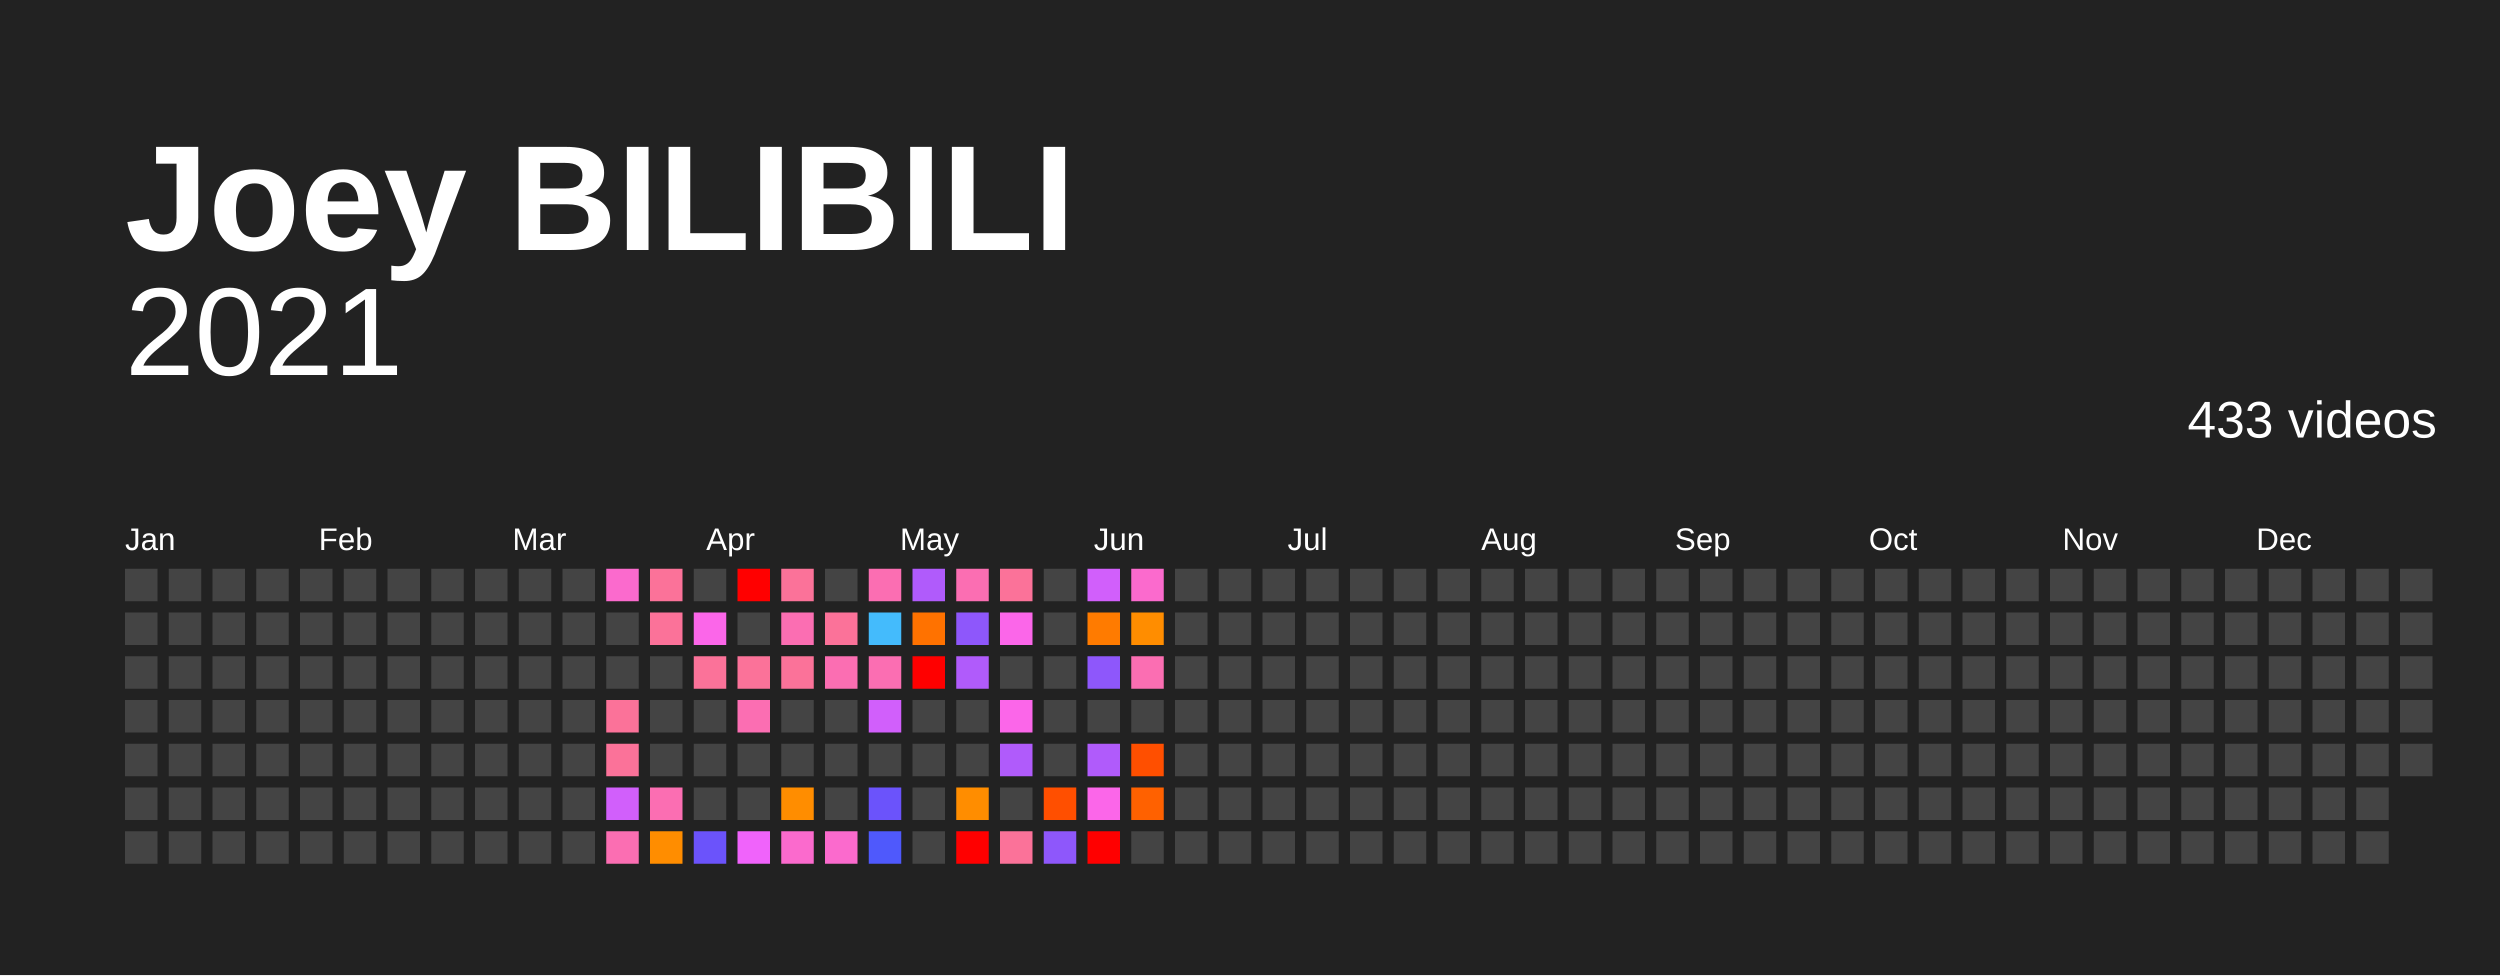
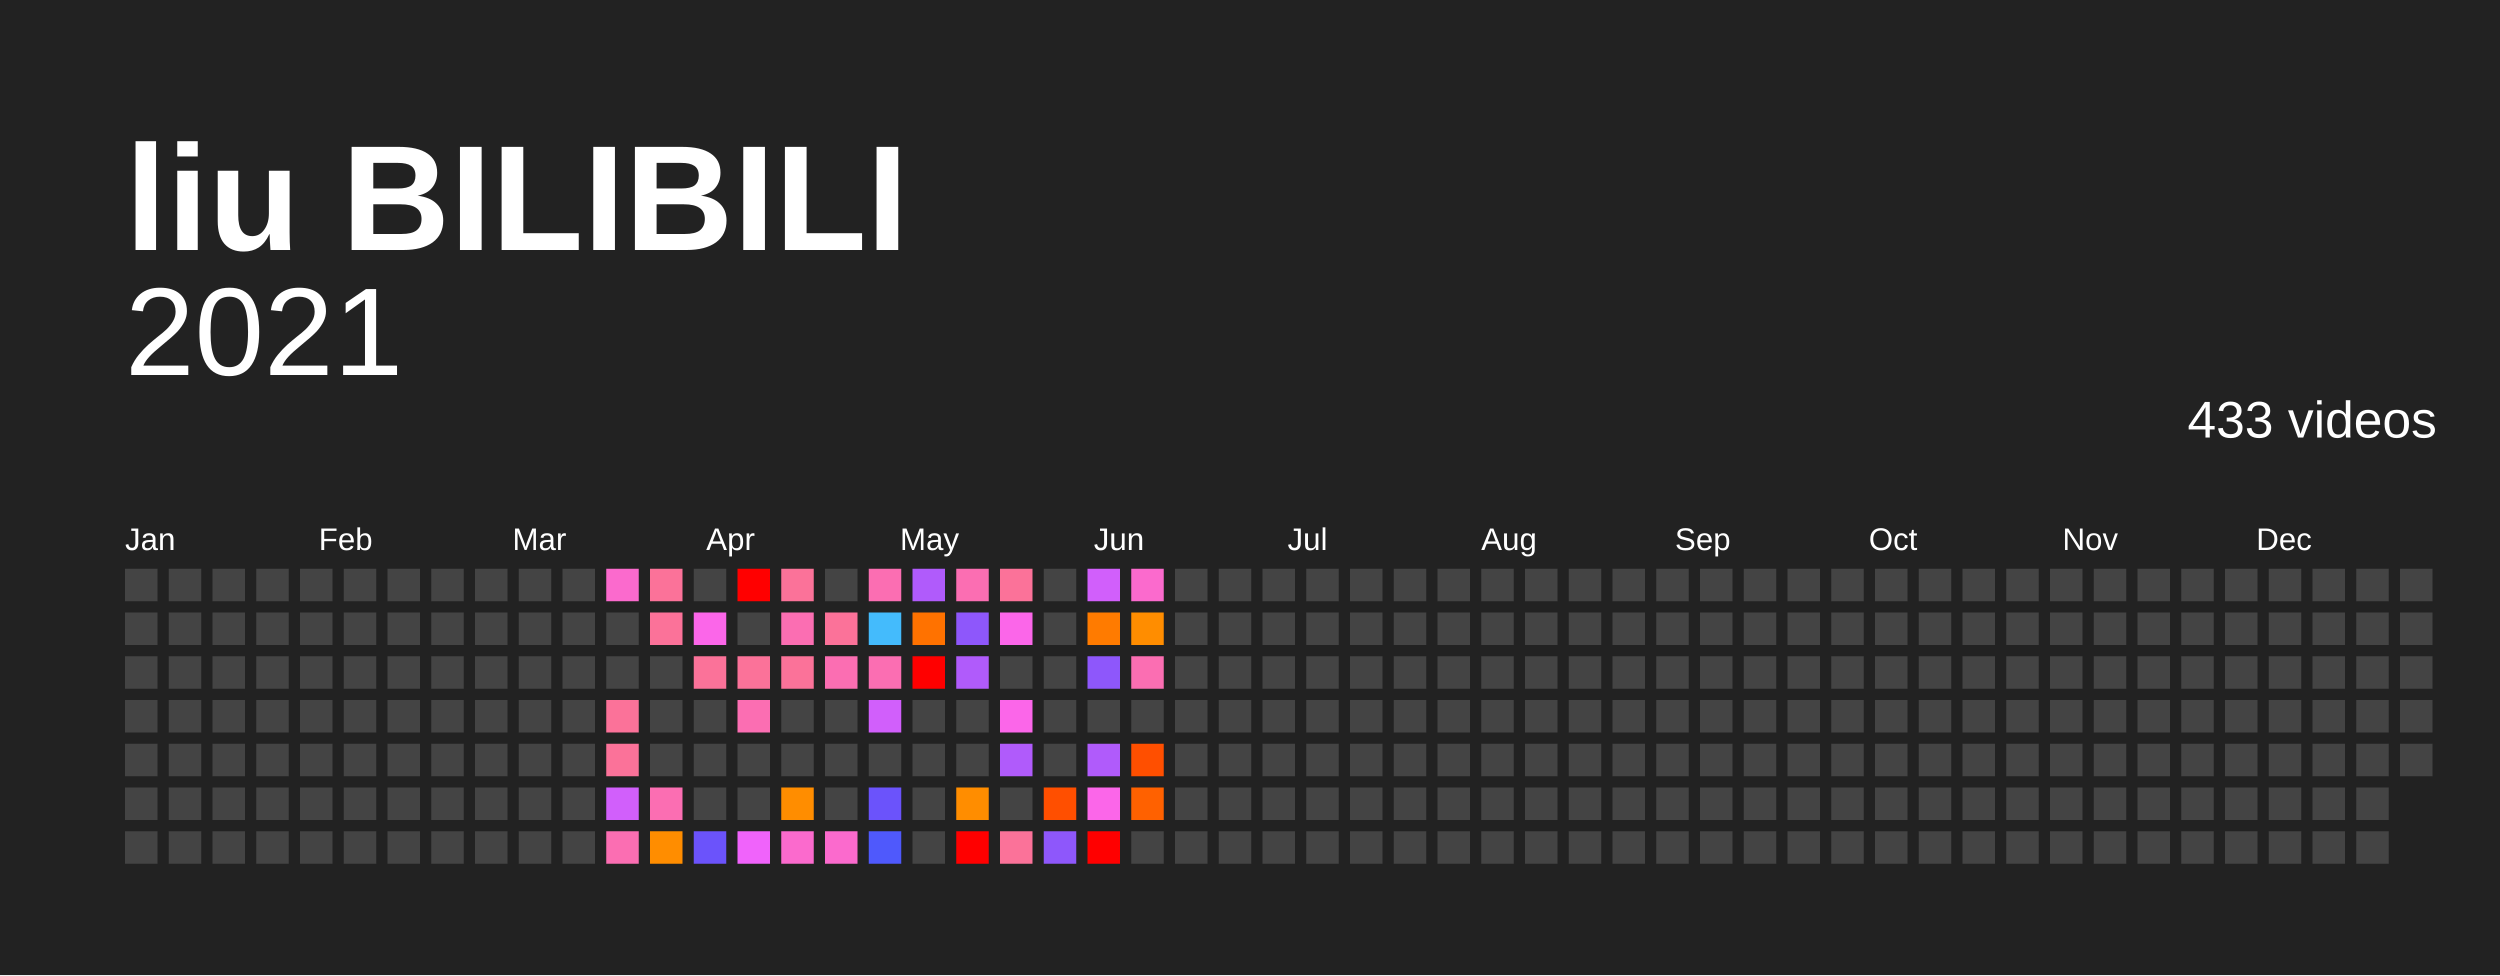
<svg xmlns="http://www.w3.org/2000/svg" baseProfile="full" height="78mm" version="1.1" viewBox="0,0,200,78" width="200mm">
  <defs />
  <rect fill="#222222" height="78" width="200" x="0" y="0" />
-   <text fill="#FFFFFF" style="font-size:12px; font-family:Arial; font-weight:bold;" x="10" y="20">Joey BILIBILI</text>
+   <text fill="#FFFFFF" style="font-size:12px; font-family:Arial; font-weight:bold;" x="10" y="20">liu BILIBILI</text>
  <text alignment-baseline="hanging" fill="#FFFFFF" style="font-size:10.0px; font-family:Arial;" x="10" y="30">2021</text>
  <text alignment-baseline="hanging" fill="#FFFFFF" style="font-size:4.125px; font-family:Arial;" x="175" y="35">433 videos</text>
  <text fill="#FFFFFF" style="font-size:2.5px; font-family:Arial" x="10.0" y="44">Jan</text>
  <text fill="#FFFFFF" style="font-size:2.5px; font-family:Arial" x="25.5" y="44">Feb</text>
  <text fill="#FFFFFF" style="font-size:2.5px; font-family:Arial" x="41.0" y="44">Mar</text>
  <text fill="#FFFFFF" style="font-size:2.5px; font-family:Arial" x="56.5" y="44">Apr</text>
  <text fill="#FFFFFF" style="font-size:2.5px; font-family:Arial" x="72.0" y="44">May</text>
  <text fill="#FFFFFF" style="font-size:2.5px; font-family:Arial" x="87.5" y="44">Jun</text>
  <text fill="#FFFFFF" style="font-size:2.5px; font-family:Arial" x="103.0" y="44">Jul</text>
  <text fill="#FFFFFF" style="font-size:2.5px; font-family:Arial" x="118.5" y="44">Aug</text>
  <text fill="#FFFFFF" style="font-size:2.5px; font-family:Arial" x="134.0" y="44">Sep</text>
  <text fill="#FFFFFF" style="font-size:2.5px; font-family:Arial" x="149.5" y="44">Oct</text>
  <text fill="#FFFFFF" style="font-size:2.5px; font-family:Arial" x="165.0" y="44">Nov</text>
  <text fill="#FFFFFF" style="font-size:2.5px; font-family:Arial" x="180.5" y="44">Dec</text>
  <rect fill="#444444" height="2.6" width="2.6" x="10.0" y="45.5" />
  <rect fill="#444444" height="2.6" width="2.6" x="10.0" y="49.0" />
  <rect fill="#444444" height="2.6" width="2.6" x="10.0" y="52.5" />
  <rect fill="#444444" height="2.6" width="2.6" x="10.0" y="56.0" />
  <rect fill="#444444" height="2.6" width="2.6" x="10.0" y="59.5" />
  <rect fill="#444444" height="2.6" width="2.6" x="10.0" y="63.0" />
  <rect fill="#444444" height="2.6" width="2.6" x="10.0" y="66.5" />
  <rect fill="#444444" height="2.6" width="2.6" x="13.5" y="45.5" />
  <rect fill="#444444" height="2.6" width="2.6" x="13.5" y="49.0" />
  <rect fill="#444444" height="2.6" width="2.6" x="13.5" y="52.5" />
  <rect fill="#444444" height="2.6" width="2.6" x="13.5" y="56.0" />
  <rect fill="#444444" height="2.6" width="2.6" x="13.5" y="59.5" />
  <rect fill="#444444" height="2.6" width="2.6" x="13.5" y="63.0" />
  <rect fill="#444444" height="2.6" width="2.6" x="13.5" y="66.5" />
  <rect fill="#444444" height="2.6" width="2.6" x="17.0" y="45.5" />
  <rect fill="#444444" height="2.6" width="2.6" x="17.0" y="49.0" />
  <rect fill="#444444" height="2.6" width="2.6" x="17.0" y="52.5" />
  <rect fill="#444444" height="2.6" width="2.6" x="17.0" y="56.0" />
  <rect fill="#444444" height="2.6" width="2.6" x="17.0" y="59.5" />
  <rect fill="#444444" height="2.6" width="2.6" x="17.0" y="63.0" />
  <rect fill="#444444" height="2.6" width="2.6" x="17.0" y="66.5" />
  <rect fill="#444444" height="2.6" width="2.6" x="20.5" y="45.5" />
  <rect fill="#444444" height="2.6" width="2.6" x="20.5" y="49.0" />
  <rect fill="#444444" height="2.6" width="2.6" x="20.5" y="52.5" />
  <rect fill="#444444" height="2.6" width="2.6" x="20.5" y="56.0" />
  <rect fill="#444444" height="2.6" width="2.6" x="20.5" y="59.5" />
  <rect fill="#444444" height="2.6" width="2.6" x="20.5" y="63.0" />
  <rect fill="#444444" height="2.6" width="2.6" x="20.5" y="66.5" />
  <rect fill="#444444" height="2.6" width="2.6" x="24.0" y="45.5" />
  <rect fill="#444444" height="2.6" width="2.6" x="24.0" y="49.0" />
  <rect fill="#444444" height="2.6" width="2.6" x="24.0" y="52.5" />
  <rect fill="#444444" height="2.6" width="2.6" x="24.0" y="56.0" />
  <rect fill="#444444" height="2.6" width="2.6" x="24.0" y="59.5" />
  <rect fill="#444444" height="2.6" width="2.6" x="24.0" y="63.0" />
  <rect fill="#444444" height="2.6" width="2.6" x="24.0" y="66.5" />
  <rect fill="#444444" height="2.6" width="2.6" x="27.5" y="45.5" />
  <rect fill="#444444" height="2.6" width="2.6" x="27.5" y="49.0" />
  <rect fill="#444444" height="2.6" width="2.6" x="27.5" y="52.5" />
  <rect fill="#444444" height="2.6" width="2.6" x="27.5" y="56.0" />
  <rect fill="#444444" height="2.6" width="2.6" x="27.5" y="59.5" />
  <rect fill="#444444" height="2.6" width="2.6" x="27.5" y="63.0" />
  <rect fill="#444444" height="2.6" width="2.6" x="27.5" y="66.5" />
  <rect fill="#444444" height="2.6" width="2.6" x="31.0" y="45.5" />
  <rect fill="#444444" height="2.6" width="2.6" x="31.0" y="49.0" />
  <rect fill="#444444" height="2.6" width="2.6" x="31.0" y="52.5" />
  <rect fill="#444444" height="2.6" width="2.6" x="31.0" y="56.0" />
  <rect fill="#444444" height="2.6" width="2.6" x="31.0" y="59.5" />
  <rect fill="#444444" height="2.6" width="2.6" x="31.0" y="63.0" />
  <rect fill="#444444" height="2.6" width="2.6" x="31.0" y="66.5" />
  <rect fill="#444444" height="2.6" width="2.6" x="34.5" y="45.5" />
  <rect fill="#444444" height="2.6" width="2.6" x="34.5" y="49.0" />
  <rect fill="#444444" height="2.6" width="2.6" x="34.5" y="52.5" />
  <rect fill="#444444" height="2.6" width="2.6" x="34.5" y="56.0" />
  <rect fill="#444444" height="2.6" width="2.6" x="34.5" y="59.5" />
  <rect fill="#444444" height="2.6" width="2.6" x="34.5" y="63.0" />
  <rect fill="#444444" height="2.6" width="2.6" x="34.5" y="66.5" />
  <rect fill="#444444" height="2.6" width="2.6" x="38.0" y="45.5" />
  <rect fill="#444444" height="2.6" width="2.6" x="38.0" y="49.0" />
  <rect fill="#444444" height="2.6" width="2.6" x="38.0" y="52.5" />
  <rect fill="#444444" height="2.6" width="2.6" x="38.0" y="56.0" />
  <rect fill="#444444" height="2.6" width="2.6" x="38.0" y="59.5" />
  <rect fill="#444444" height="2.6" width="2.6" x="38.0" y="63.0" />
  <rect fill="#444444" height="2.6" width="2.6" x="38.0" y="66.5" />
  <rect fill="#444444" height="2.6" width="2.6" x="41.5" y="45.5" />
  <rect fill="#444444" height="2.6" width="2.6" x="41.5" y="49.0" />
  <rect fill="#444444" height="2.6" width="2.6" x="41.5" y="52.5" />
  <rect fill="#444444" height="2.6" width="2.6" x="41.5" y="56.0" />
  <rect fill="#444444" height="2.6" width="2.6" x="41.5" y="59.5" />
  <rect fill="#444444" height="2.6" width="2.6" x="41.5" y="63.0" />
  <rect fill="#444444" height="2.6" width="2.6" x="41.5" y="66.5" />
  <rect fill="#444444" height="2.6" width="2.6" x="45.0" y="45.5" />
  <rect fill="#444444" height="2.6" width="2.6" x="45.0" y="49.0" />
  <rect fill="#444444" height="2.6" width="2.6" x="45.0" y="52.5" />
  <rect fill="#444444" height="2.6" width="2.6" x="45.0" y="56.0" />
  <rect fill="#444444" height="2.6" width="2.6" x="45.0" y="59.5" />
  <rect fill="#444444" height="2.6" width="2.6" x="45.0" y="63.0" />
  <rect fill="#444444" height="2.6" width="2.6" x="45.0" y="66.5" />
  <rect fill="#fb6acd" height="2.6" width="2.6" x="48.5" y="45.5" />
  <rect fill="#444444" height="2.6" width="2.6" x="48.5" y="49.0" />
  <rect fill="#444444" height="2.6" width="2.6" x="48.5" y="52.5" />
  <rect fill="#fb7299" height="2.6" width="2.6" x="48.5" y="56.0" />
  <rect fill="#fb7299" height="2.6" width="2.6" x="48.5" y="59.5" />
  <rect fill="#d15ffb" height="2.6" width="2.6" x="48.5" y="63.0" />
  <rect fill="#fb6eb2" height="2.6" width="2.6" x="48.5" y="66.5" />
  <rect fill="#fb7299" height="2.6" width="2.6" x="52.0" y="45.5" />
  <rect fill="#fb7299" height="2.6" width="2.6" x="52.0" y="49.0" />
  <rect fill="#444444" height="2.6" width="2.6" x="52.0" y="52.5" />
  <rect fill="#444444" height="2.6" width="2.6" x="52.0" y="56.0" />
  <rect fill="#444444" height="2.6" width="2.6" x="52.0" y="59.5" />
  <rect fill="#fb6eb2" height="2.6" width="2.6" x="52.0" y="63.0" />
  <rect fill="#ff8d00" height="2.6" width="2.6" x="52.0" y="66.5" />
  <rect fill="#444444" height="2.6" width="2.6" x="55.5" y="45.5" />
  <rect fill="#fb66e9" height="2.6" width="2.6" x="55.5" y="49.0" />
  <rect fill="#fb7299" height="2.6" width="2.6" x="55.5" y="52.5" />
  <rect fill="#444444" height="2.6" width="2.6" x="55.5" y="56.0" />
  <rect fill="#444444" height="2.6" width="2.6" x="55.5" y="59.5" />
  <rect fill="#444444" height="2.6" width="2.6" x="55.5" y="63.0" />
  <rect fill="#6b53fb" height="2.6" width="2.6" x="55.5" y="66.5" />
  <rect fill="red" height="2.6" width="2.6" x="59.0" y="45.5" />
  <rect fill="#444444" height="2.6" width="2.6" x="59.0" y="49.0" />
  <rect fill="#fb7299" height="2.6" width="2.6" x="59.0" y="52.5" />
  <rect fill="#fb6eb2" height="2.6" width="2.6" x="59.0" y="56.0" />
  <rect fill="#444444" height="2.6" width="2.6" x="59.0" y="59.5" />
  <rect fill="#444444" height="2.6" width="2.6" x="59.0" y="63.0" />
  <rect fill="#f063fb" height="2.6" width="2.6" x="59.0" y="66.5" />
  <rect fill="#fb7299" height="2.6" width="2.6" x="62.5" y="45.5" />
  <rect fill="#fb6eb2" height="2.6" width="2.6" x="62.5" y="49.0" />
  <rect fill="#fb7299" height="2.6" width="2.6" x="62.5" y="52.5" />
  <rect fill="#444444" height="2.6" width="2.6" x="62.5" y="56.0" />
  <rect fill="#444444" height="2.6" width="2.6" x="62.5" y="59.5" />
  <rect fill="#ff8d00" height="2.6" width="2.6" x="62.5" y="63.0" />
  <rect fill="#fb6acd" height="2.6" width="2.6" x="62.5" y="66.5" />
  <rect fill="#444444" height="2.6" width="2.6" x="66.0" y="45.5" />
  <rect fill="#fb7299" height="2.6" width="2.6" x="66.0" y="49.0" />
  <rect fill="#fb6eb2" height="2.6" width="2.6" x="66.0" y="52.5" />
  <rect fill="#444444" height="2.6" width="2.6" x="66.0" y="56.0" />
  <rect fill="#444444" height="2.6" width="2.6" x="66.0" y="59.5" />
  <rect fill="#444444" height="2.6" width="2.6" x="66.0" y="63.0" />
  <rect fill="#fb6acd" height="2.6" width="2.6" x="66.0" y="66.5" />
  <rect fill="#fb6eb2" height="2.6" width="2.6" x="69.5" y="45.5" />
  <rect fill="#44bbfc" height="2.6" width="2.6" x="69.5" y="49.0" />
  <rect fill="#fb6eb2" height="2.6" width="2.6" x="69.5" y="52.5" />
  <rect fill="#d15ffb" height="2.6" width="2.6" x="69.5" y="56.0" />
  <rect fill="#444444" height="2.6" width="2.6" x="69.5" y="59.5" />
  <rect fill="#6b53fb" height="2.6" width="2.6" x="69.5" y="63.0" />
  <rect fill="#4f59fc" height="2.6" width="2.6" x="69.5" y="66.5" />
  <rect fill="#b05bfb" height="2.6" width="2.6" x="73.0" y="45.5" />
  <rect fill="#ff7200" height="2.6" width="2.6" x="73.0" y="49.0" />
  <rect fill="red" height="2.6" width="2.6" x="73.0" y="52.5" />
  <rect fill="#444444" height="2.6" width="2.6" x="73.0" y="56.0" />
  <rect fill="#444444" height="2.6" width="2.6" x="73.0" y="59.5" />
  <rect fill="#444444" height="2.6" width="2.6" x="73.0" y="63.0" />
  <rect fill="#444444" height="2.6" width="2.6" x="73.0" y="66.5" />
  <rect fill="#fb6eb2" height="2.6" width="2.6" x="76.5" y="45.5" />
  <rect fill="#8e57fb" height="2.6" width="2.6" x="76.5" y="49.0" />
  <rect fill="#b05bfb" height="2.6" width="2.6" x="76.5" y="52.5" />
  <rect fill="#444444" height="2.6" width="2.6" x="76.5" y="56.0" />
  <rect fill="#444444" height="2.6" width="2.6" x="76.5" y="59.5" />
  <rect fill="#ff8d00" height="2.6" width="2.6" x="76.5" y="63.0" />
  <rect fill="red" height="2.6" width="2.6" x="76.5" y="66.5" />
  <rect fill="#fb7299" height="2.6" width="2.6" x="80.0" y="45.5" />
  <rect fill="#fb66e9" height="2.6" width="2.6" x="80.0" y="49.0" />
  <rect fill="#444444" height="2.6" width="2.6" x="80.0" y="52.5" />
  <rect fill="#fb66e9" height="2.6" width="2.6" x="80.0" y="56.0" />
  <rect fill="#b05bfb" height="2.6" width="2.6" x="80.0" y="59.5" />
  <rect fill="#444444" height="2.6" width="2.6" x="80.0" y="63.0" />
  <rect fill="#fb7299" height="2.6" width="2.6" x="80.0" y="66.5" />
  <rect fill="#444444" height="2.6" width="2.6" x="83.5" y="45.5" />
  <rect fill="#444444" height="2.6" width="2.6" x="83.5" y="49.0" />
  <rect fill="#444444" height="2.6" width="2.6" x="83.5" y="52.5" />
  <rect fill="#444444" height="2.6" width="2.6" x="83.5" y="56.0" />
  <rect fill="#444444" height="2.6" width="2.6" x="83.5" y="59.5" />
  <rect fill="#ff4f00" height="2.6" width="2.6" x="83.5" y="63.0" />
  <rect fill="#8e57fb" height="2.6" width="2.6" x="83.5" y="66.5" />
  <rect fill="#d15ffb" height="2.6" width="2.6" x="87.0" y="45.5" />
  <rect fill="#ff7b00" height="2.6" width="2.6" x="87.0" y="49.0" />
  <rect fill="#8e57fb" height="2.6" width="2.6" x="87.0" y="52.5" />
  <rect fill="#444444" height="2.6" width="2.6" x="87.0" y="56.0" />
  <rect fill="#b05bfb" height="2.6" width="2.6" x="87.0" y="59.5" />
  <rect fill="#fb66e9" height="2.6" width="2.6" x="87.0" y="63.0" />
  <rect fill="red" height="2.6" width="2.6" x="87.0" y="66.5" />
  <rect fill="#fb6acd" height="2.6" width="2.6" x="90.5" y="45.5" />
  <rect fill="#ff8d00" height="2.6" width="2.6" x="90.5" y="49.0" />
  <rect fill="#fb6eb2" height="2.6" width="2.6" x="90.5" y="52.5" />
  <rect fill="#444444" height="2.6" width="2.6" x="90.5" y="56.0" />
  <rect fill="#ff4f00" height="2.6" width="2.6" x="90.5" y="59.5" />
  <rect fill="#ff6100" height="2.6" width="2.6" x="90.5" y="63.0" />
  <rect fill="#444444" height="2.6" width="2.6" x="90.5" y="66.5" />
  <rect fill="#444444" height="2.6" width="2.6" x="94.0" y="45.5" />
  <rect fill="#444444" height="2.6" width="2.6" x="94.0" y="49.0" />
  <rect fill="#444444" height="2.6" width="2.6" x="94.0" y="52.5" />
  <rect fill="#444444" height="2.6" width="2.6" x="94.0" y="56.0" />
  <rect fill="#444444" height="2.6" width="2.6" x="94.0" y="59.5" />
  <rect fill="#444444" height="2.6" width="2.6" x="94.0" y="63.0" />
  <rect fill="#444444" height="2.6" width="2.6" x="94.0" y="66.5" />
  <rect fill="#444444" height="2.6" width="2.6" x="97.5" y="45.5" />
  <rect fill="#444444" height="2.6" width="2.6" x="97.5" y="49.0" />
  <rect fill="#444444" height="2.6" width="2.6" x="97.5" y="52.5" />
  <rect fill="#444444" height="2.6" width="2.6" x="97.5" y="56.0" />
  <rect fill="#444444" height="2.6" width="2.6" x="97.5" y="59.5" />
  <rect fill="#444444" height="2.6" width="2.6" x="97.5" y="63.0" />
  <rect fill="#444444" height="2.6" width="2.6" x="97.5" y="66.5" />
  <rect fill="#444444" height="2.6" width="2.6" x="101.0" y="45.5" />
  <rect fill="#444444" height="2.6" width="2.6" x="101.0" y="49.0" />
  <rect fill="#444444" height="2.6" width="2.6" x="101.0" y="52.5" />
  <rect fill="#444444" height="2.6" width="2.6" x="101.0" y="56.0" />
  <rect fill="#444444" height="2.6" width="2.6" x="101.0" y="59.5" />
  <rect fill="#444444" height="2.6" width="2.6" x="101.0" y="63.0" />
  <rect fill="#444444" height="2.6" width="2.6" x="101.0" y="66.5" />
  <rect fill="#444444" height="2.6" width="2.6" x="104.5" y="45.5" />
  <rect fill="#444444" height="2.6" width="2.6" x="104.5" y="49.0" />
  <rect fill="#444444" height="2.6" width="2.6" x="104.5" y="52.5" />
  <rect fill="#444444" height="2.6" width="2.6" x="104.5" y="56.0" />
  <rect fill="#444444" height="2.6" width="2.6" x="104.5" y="59.5" />
  <rect fill="#444444" height="2.6" width="2.6" x="104.5" y="63.0" />
  <rect fill="#444444" height="2.6" width="2.6" x="104.5" y="66.5" />
  <rect fill="#444444" height="2.6" width="2.6" x="108.0" y="45.5" />
  <rect fill="#444444" height="2.6" width="2.6" x="108.0" y="49.0" />
  <rect fill="#444444" height="2.6" width="2.6" x="108.0" y="52.5" />
  <rect fill="#444444" height="2.6" width="2.6" x="108.0" y="56.0" />
  <rect fill="#444444" height="2.6" width="2.6" x="108.0" y="59.5" />
  <rect fill="#444444" height="2.6" width="2.6" x="108.0" y="63.0" />
  <rect fill="#444444" height="2.6" width="2.6" x="108.0" y="66.5" />
  <rect fill="#444444" height="2.6" width="2.6" x="111.5" y="45.5" />
  <rect fill="#444444" height="2.6" width="2.6" x="111.5" y="49.0" />
  <rect fill="#444444" height="2.6" width="2.6" x="111.5" y="52.5" />
  <rect fill="#444444" height="2.6" width="2.6" x="111.5" y="56.0" />
  <rect fill="#444444" height="2.6" width="2.6" x="111.5" y="59.5" />
  <rect fill="#444444" height="2.6" width="2.6" x="111.5" y="63.0" />
  <rect fill="#444444" height="2.6" width="2.6" x="111.5" y="66.5" />
  <rect fill="#444444" height="2.6" width="2.6" x="115.0" y="45.5" />
  <rect fill="#444444" height="2.6" width="2.6" x="115.0" y="49.0" />
  <rect fill="#444444" height="2.6" width="2.6" x="115.0" y="52.5" />
  <rect fill="#444444" height="2.6" width="2.6" x="115.0" y="56.0" />
  <rect fill="#444444" height="2.6" width="2.6" x="115.0" y="59.5" />
  <rect fill="#444444" height="2.6" width="2.6" x="115.0" y="63.0" />
  <rect fill="#444444" height="2.6" width="2.6" x="115.0" y="66.5" />
  <rect fill="#444444" height="2.6" width="2.6" x="118.5" y="45.5" />
  <rect fill="#444444" height="2.6" width="2.6" x="118.5" y="49.0" />
  <rect fill="#444444" height="2.6" width="2.6" x="118.5" y="52.5" />
  <rect fill="#444444" height="2.6" width="2.6" x="118.5" y="56.0" />
  <rect fill="#444444" height="2.6" width="2.6" x="118.5" y="59.5" />
  <rect fill="#444444" height="2.6" width="2.6" x="118.5" y="63.0" />
  <rect fill="#444444" height="2.6" width="2.6" x="118.5" y="66.5" />
  <rect fill="#444444" height="2.6" width="2.6" x="122.0" y="45.5" />
  <rect fill="#444444" height="2.6" width="2.6" x="122.0" y="49.0" />
  <rect fill="#444444" height="2.6" width="2.6" x="122.0" y="52.5" />
  <rect fill="#444444" height="2.6" width="2.6" x="122.0" y="56.0" />
  <rect fill="#444444" height="2.6" width="2.6" x="122.0" y="59.5" />
  <rect fill="#444444" height="2.6" width="2.6" x="122.0" y="63.0" />
  <rect fill="#444444" height="2.6" width="2.6" x="122.0" y="66.5" />
  <rect fill="#444444" height="2.6" width="2.6" x="125.5" y="45.5" />
  <rect fill="#444444" height="2.6" width="2.6" x="125.5" y="49.0" />
  <rect fill="#444444" height="2.6" width="2.6" x="125.5" y="52.5" />
  <rect fill="#444444" height="2.6" width="2.6" x="125.5" y="56.0" />
  <rect fill="#444444" height="2.6" width="2.6" x="125.5" y="59.5" />
  <rect fill="#444444" height="2.6" width="2.6" x="125.5" y="63.0" />
  <rect fill="#444444" height="2.6" width="2.6" x="125.5" y="66.5" />
  <rect fill="#444444" height="2.6" width="2.6" x="129.0" y="45.5" />
  <rect fill="#444444" height="2.6" width="2.6" x="129.0" y="49.0" />
  <rect fill="#444444" height="2.6" width="2.6" x="129.0" y="52.5" />
  <rect fill="#444444" height="2.6" width="2.6" x="129.0" y="56.0" />
  <rect fill="#444444" height="2.6" width="2.6" x="129.0" y="59.5" />
  <rect fill="#444444" height="2.6" width="2.6" x="129.0" y="63.0" />
  <rect fill="#444444" height="2.6" width="2.6" x="129.0" y="66.5" />
  <rect fill="#444444" height="2.6" width="2.6" x="132.5" y="45.5" />
  <rect fill="#444444" height="2.6" width="2.6" x="132.5" y="49.0" />
  <rect fill="#444444" height="2.6" width="2.6" x="132.5" y="52.5" />
  <rect fill="#444444" height="2.6" width="2.6" x="132.5" y="56.0" />
  <rect fill="#444444" height="2.6" width="2.6" x="132.5" y="59.5" />
  <rect fill="#444444" height="2.6" width="2.6" x="132.5" y="63.0" />
  <rect fill="#444444" height="2.6" width="2.6" x="132.5" y="66.5" />
  <rect fill="#444444" height="2.6" width="2.6" x="136.0" y="45.5" />
  <rect fill="#444444" height="2.6" width="2.6" x="136.0" y="49.0" />
  <rect fill="#444444" height="2.6" width="2.6" x="136.0" y="52.5" />
  <rect fill="#444444" height="2.6" width="2.6" x="136.0" y="56.0" />
  <rect fill="#444444" height="2.6" width="2.6" x="136.0" y="59.5" />
  <rect fill="#444444" height="2.6" width="2.6" x="136.0" y="63.0" />
  <rect fill="#444444" height="2.6" width="2.6" x="136.0" y="66.5" />
  <rect fill="#444444" height="2.6" width="2.6" x="139.5" y="45.5" />
  <rect fill="#444444" height="2.6" width="2.6" x="139.5" y="49.0" />
  <rect fill="#444444" height="2.6" width="2.6" x="139.5" y="52.5" />
  <rect fill="#444444" height="2.6" width="2.6" x="139.5" y="56.0" />
  <rect fill="#444444" height="2.6" width="2.6" x="139.5" y="59.5" />
  <rect fill="#444444" height="2.6" width="2.6" x="139.5" y="63.0" />
  <rect fill="#444444" height="2.6" width="2.6" x="139.5" y="66.5" />
  <rect fill="#444444" height="2.6" width="2.6" x="143.0" y="45.5" />
  <rect fill="#444444" height="2.6" width="2.6" x="143.0" y="49.0" />
  <rect fill="#444444" height="2.6" width="2.6" x="143.0" y="52.5" />
  <rect fill="#444444" height="2.6" width="2.6" x="143.0" y="56.0" />
  <rect fill="#444444" height="2.6" width="2.6" x="143.0" y="59.5" />
  <rect fill="#444444" height="2.6" width="2.6" x="143.0" y="63.0" />
  <rect fill="#444444" height="2.6" width="2.6" x="143.0" y="66.5" />
  <rect fill="#444444" height="2.6" width="2.6" x="146.5" y="45.5" />
  <rect fill="#444444" height="2.6" width="2.6" x="146.5" y="49.0" />
  <rect fill="#444444" height="2.6" width="2.6" x="146.5" y="52.5" />
  <rect fill="#444444" height="2.6" width="2.6" x="146.5" y="56.0" />
  <rect fill="#444444" height="2.6" width="2.6" x="146.5" y="59.5" />
  <rect fill="#444444" height="2.6" width="2.6" x="146.5" y="63.0" />
  <rect fill="#444444" height="2.6" width="2.6" x="146.5" y="66.5" />
  <rect fill="#444444" height="2.6" width="2.6" x="150.0" y="45.5" />
  <rect fill="#444444" height="2.6" width="2.6" x="150.0" y="49.0" />
  <rect fill="#444444" height="2.6" width="2.6" x="150.0" y="52.5" />
  <rect fill="#444444" height="2.6" width="2.6" x="150.0" y="56.0" />
  <rect fill="#444444" height="2.6" width="2.6" x="150.0" y="59.5" />
  <rect fill="#444444" height="2.6" width="2.6" x="150.0" y="63.0" />
  <rect fill="#444444" height="2.6" width="2.6" x="150.0" y="66.5" />
  <rect fill="#444444" height="2.6" width="2.6" x="153.5" y="45.5" />
  <rect fill="#444444" height="2.6" width="2.6" x="153.5" y="49.0" />
  <rect fill="#444444" height="2.6" width="2.6" x="153.5" y="52.5" />
  <rect fill="#444444" height="2.6" width="2.6" x="153.5" y="56.0" />
  <rect fill="#444444" height="2.6" width="2.6" x="153.5" y="59.5" />
  <rect fill="#444444" height="2.6" width="2.6" x="153.5" y="63.0" />
  <rect fill="#444444" height="2.6" width="2.6" x="153.5" y="66.5" />
  <rect fill="#444444" height="2.6" width="2.6" x="157.0" y="45.5" />
  <rect fill="#444444" height="2.6" width="2.6" x="157.0" y="49.0" />
  <rect fill="#444444" height="2.6" width="2.6" x="157.0" y="52.5" />
  <rect fill="#444444" height="2.6" width="2.6" x="157.0" y="56.0" />
  <rect fill="#444444" height="2.6" width="2.6" x="157.0" y="59.5" />
  <rect fill="#444444" height="2.6" width="2.6" x="157.0" y="63.0" />
  <rect fill="#444444" height="2.6" width="2.6" x="157.0" y="66.5" />
  <rect fill="#444444" height="2.6" width="2.6" x="160.5" y="45.5" />
  <rect fill="#444444" height="2.6" width="2.6" x="160.5" y="49.0" />
  <rect fill="#444444" height="2.6" width="2.6" x="160.5" y="52.5" />
  <rect fill="#444444" height="2.6" width="2.6" x="160.5" y="56.0" />
  <rect fill="#444444" height="2.6" width="2.6" x="160.5" y="59.5" />
  <rect fill="#444444" height="2.6" width="2.6" x="160.5" y="63.0" />
  <rect fill="#444444" height="2.6" width="2.6" x="160.5" y="66.5" />
  <rect fill="#444444" height="2.6" width="2.6" x="164.0" y="45.5" />
  <rect fill="#444444" height="2.6" width="2.6" x="164.0" y="49.0" />
  <rect fill="#444444" height="2.6" width="2.6" x="164.0" y="52.5" />
  <rect fill="#444444" height="2.6" width="2.6" x="164.0" y="56.0" />
  <rect fill="#444444" height="2.6" width="2.6" x="164.0" y="59.5" />
  <rect fill="#444444" height="2.6" width="2.6" x="164.0" y="63.0" />
  <rect fill="#444444" height="2.6" width="2.6" x="164.0" y="66.5" />
  <rect fill="#444444" height="2.6" width="2.6" x="167.5" y="45.5" />
  <rect fill="#444444" height="2.6" width="2.6" x="167.5" y="49.0" />
  <rect fill="#444444" height="2.6" width="2.6" x="167.5" y="52.5" />
  <rect fill="#444444" height="2.6" width="2.6" x="167.5" y="56.0" />
  <rect fill="#444444" height="2.6" width="2.6" x="167.5" y="59.5" />
  <rect fill="#444444" height="2.6" width="2.6" x="167.5" y="63.0" />
  <rect fill="#444444" height="2.6" width="2.6" x="167.5" y="66.5" />
  <rect fill="#444444" height="2.6" width="2.6" x="171.0" y="45.5" />
  <rect fill="#444444" height="2.6" width="2.6" x="171.0" y="49.0" />
  <rect fill="#444444" height="2.6" width="2.6" x="171.0" y="52.5" />
  <rect fill="#444444" height="2.6" width="2.6" x="171.0" y="56.0" />
  <rect fill="#444444" height="2.6" width="2.6" x="171.0" y="59.5" />
  <rect fill="#444444" height="2.6" width="2.6" x="171.0" y="63.0" />
  <rect fill="#444444" height="2.6" width="2.6" x="171.0" y="66.5" />
  <rect fill="#444444" height="2.6" width="2.6" x="174.5" y="45.5" />
  <rect fill="#444444" height="2.6" width="2.6" x="174.5" y="49.0" />
  <rect fill="#444444" height="2.6" width="2.6" x="174.5" y="52.5" />
  <rect fill="#444444" height="2.6" width="2.6" x="174.5" y="56.0" />
  <rect fill="#444444" height="2.6" width="2.6" x="174.5" y="59.5" />
  <rect fill="#444444" height="2.6" width="2.6" x="174.5" y="63.0" />
  <rect fill="#444444" height="2.6" width="2.6" x="174.5" y="66.5" />
  <rect fill="#444444" height="2.6" width="2.6" x="178.0" y="45.5" />
  <rect fill="#444444" height="2.6" width="2.6" x="178.0" y="49.0" />
  <rect fill="#444444" height="2.6" width="2.6" x="178.0" y="52.5" />
  <rect fill="#444444" height="2.6" width="2.6" x="178.0" y="56.0" />
  <rect fill="#444444" height="2.6" width="2.6" x="178.0" y="59.5" />
  <rect fill="#444444" height="2.6" width="2.6" x="178.0" y="63.0" />
  <rect fill="#444444" height="2.6" width="2.6" x="178.0" y="66.5" />
  <rect fill="#444444" height="2.6" width="2.6" x="181.5" y="45.5" />
  <rect fill="#444444" height="2.6" width="2.6" x="181.5" y="49.0" />
  <rect fill="#444444" height="2.6" width="2.6" x="181.5" y="52.5" />
  <rect fill="#444444" height="2.6" width="2.6" x="181.5" y="56.0" />
  <rect fill="#444444" height="2.6" width="2.6" x="181.5" y="59.5" />
  <rect fill="#444444" height="2.6" width="2.6" x="181.5" y="63.0" />
  <rect fill="#444444" height="2.6" width="2.6" x="181.5" y="66.5" />
  <rect fill="#444444" height="2.6" width="2.6" x="185.0" y="45.5" />
  <rect fill="#444444" height="2.6" width="2.6" x="185.0" y="49.0" />
  <rect fill="#444444" height="2.6" width="2.6" x="185.0" y="52.5" />
  <rect fill="#444444" height="2.6" width="2.6" x="185.0" y="56.0" />
  <rect fill="#444444" height="2.6" width="2.6" x="185.0" y="59.5" />
  <rect fill="#444444" height="2.6" width="2.6" x="185.0" y="63.0" />
  <rect fill="#444444" height="2.6" width="2.6" x="185.0" y="66.5" />
  <rect fill="#444444" height="2.6" width="2.6" x="188.5" y="45.5" />
  <rect fill="#444444" height="2.6" width="2.6" x="188.5" y="49.0" />
  <rect fill="#444444" height="2.6" width="2.6" x="188.5" y="52.5" />
  <rect fill="#444444" height="2.6" width="2.6" x="188.5" y="56.0" />
  <rect fill="#444444" height="2.6" width="2.6" x="188.5" y="59.5" />
  <rect fill="#444444" height="2.6" width="2.6" x="188.5" y="63.0" />
  <rect fill="#444444" height="2.6" width="2.6" x="188.5" y="66.5" />
  <rect fill="#444444" height="2.6" width="2.6" x="192.0" y="45.5" />
  <rect fill="#444444" height="2.6" width="2.6" x="192.0" y="49.0" />
  <rect fill="#444444" height="2.6" width="2.6" x="192.0" y="52.5" />
  <rect fill="#444444" height="2.6" width="2.6" x="192.0" y="56.0" />
  <rect fill="#444444" height="2.6" width="2.6" x="192.0" y="59.5" />
</svg>
